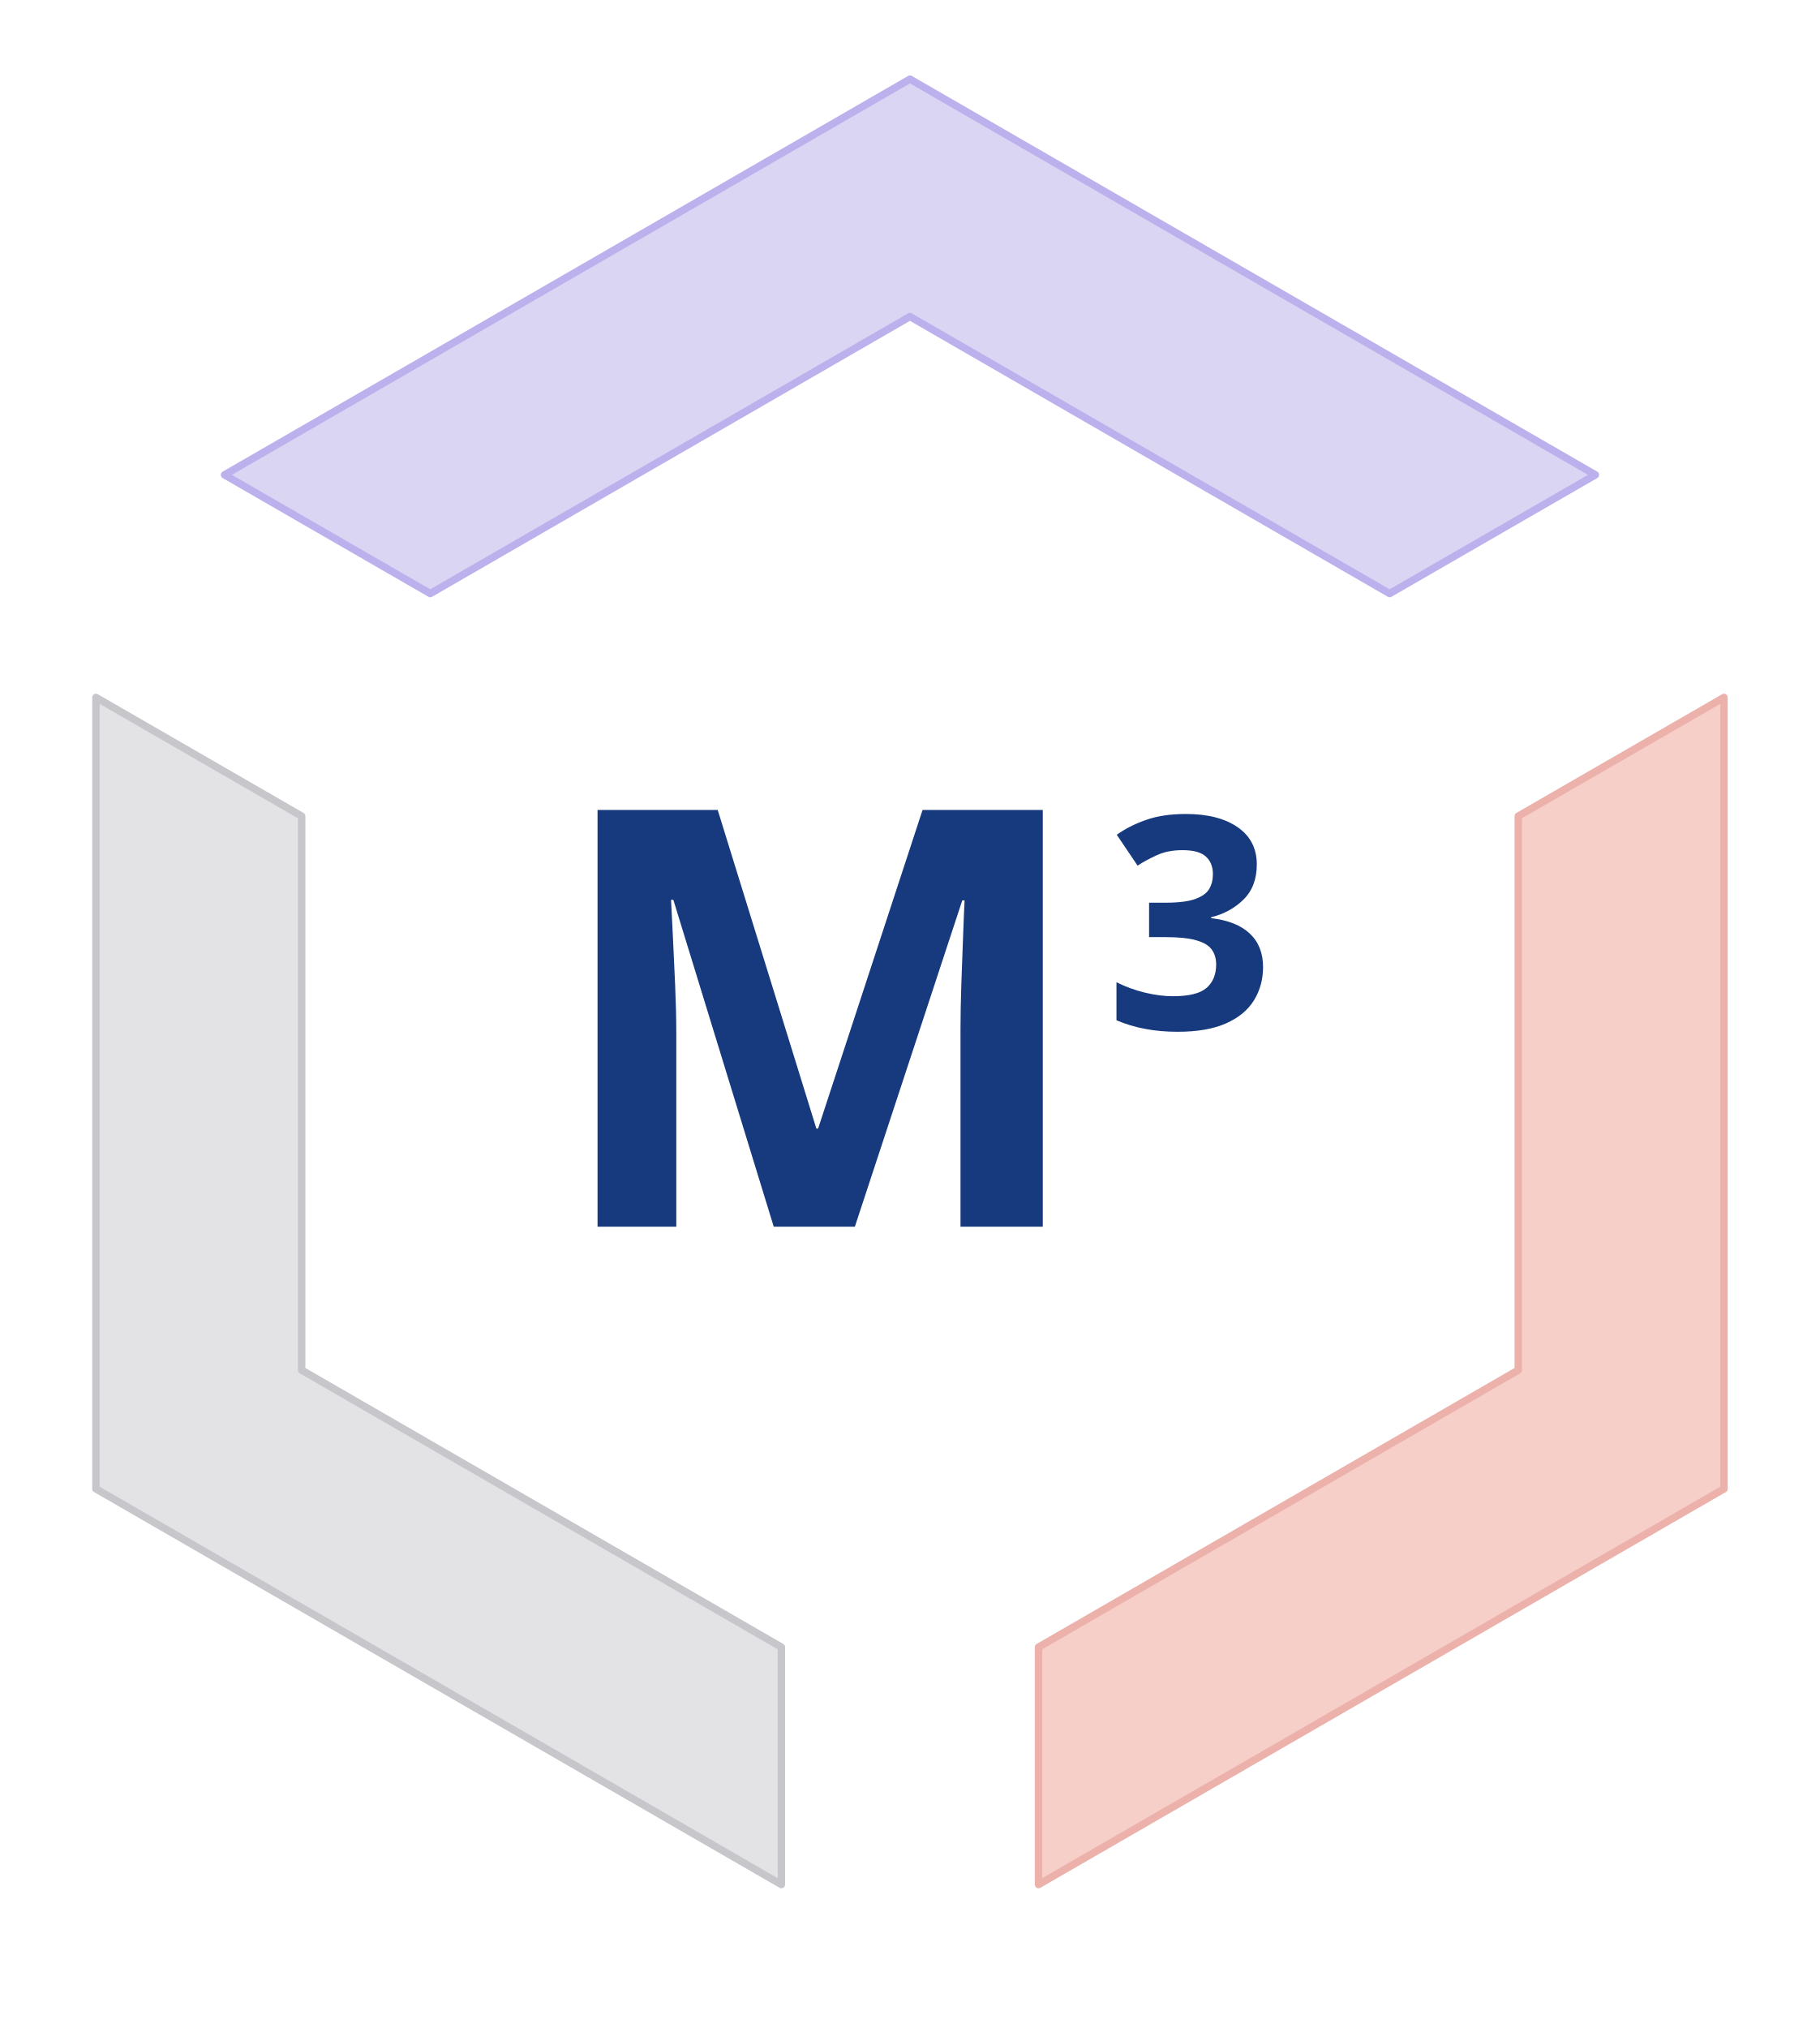
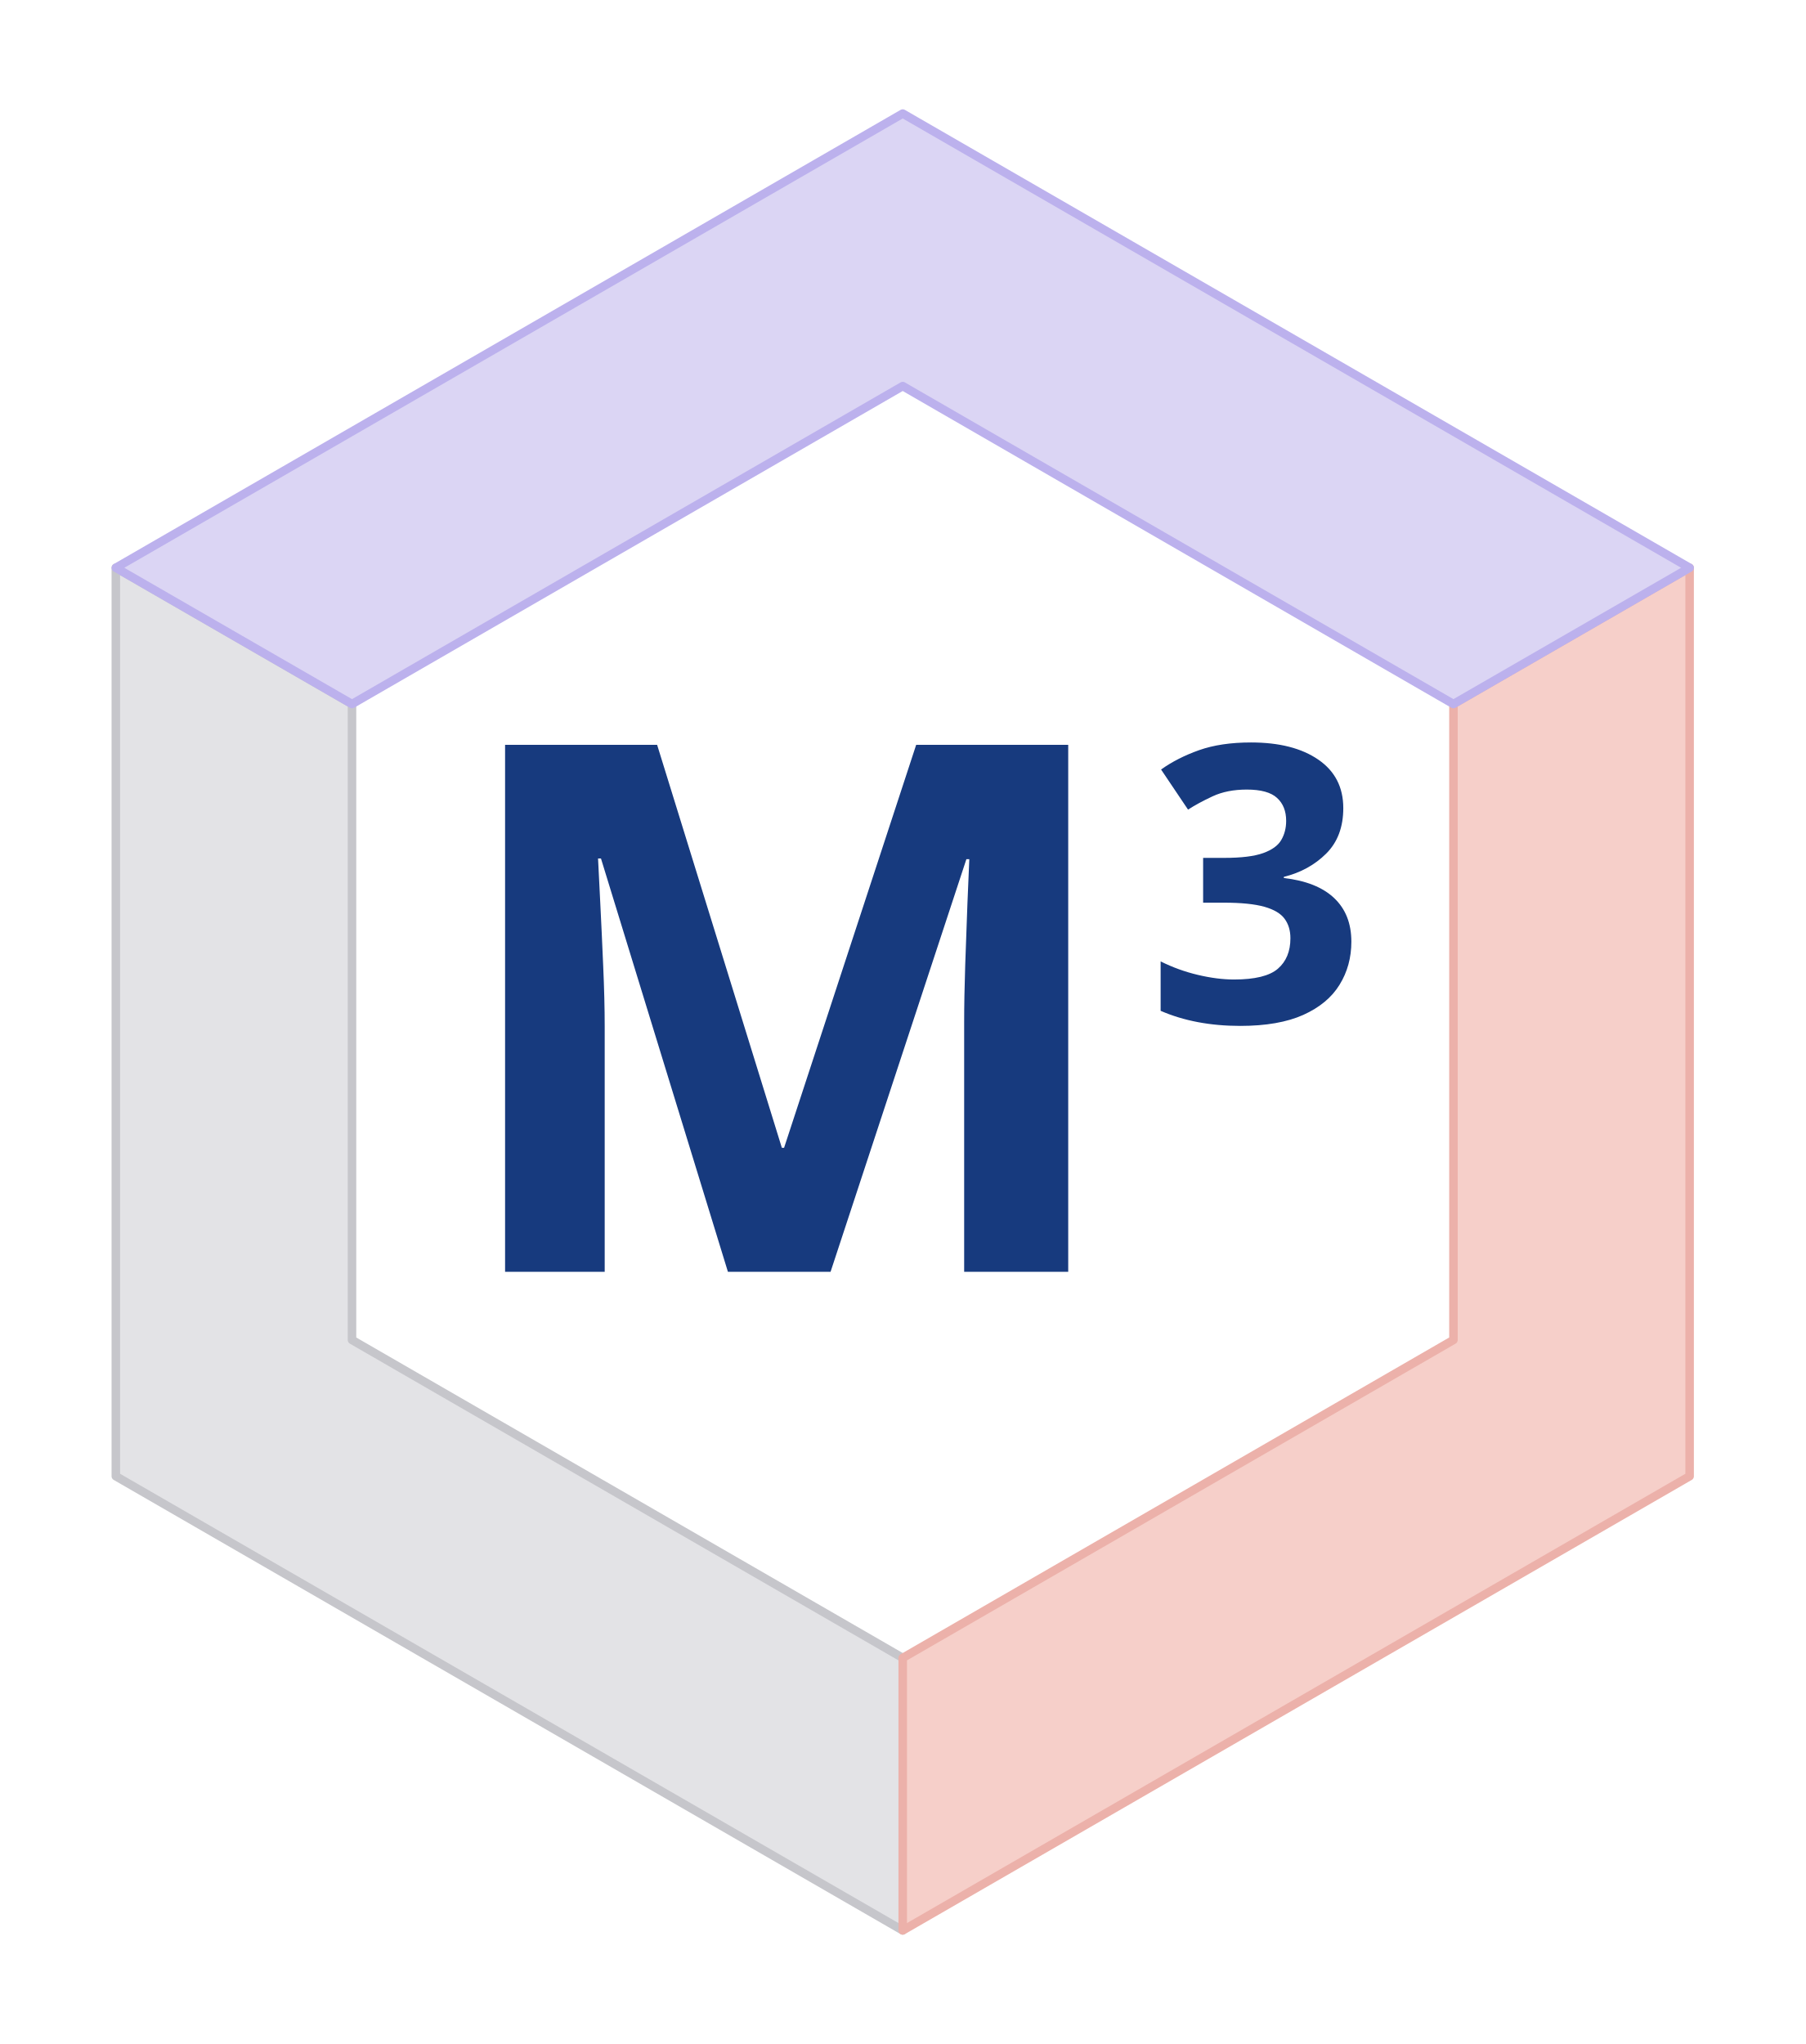
- <svg xmlns="http://www.w3.org/2000/svg" viewBox="436 416 368 410" width="368" height="410" font-family="Poppins, sans-serif">
+ <svg xmlns="http://www.w3.org/2000/svg" viewBox="461 442 318 360" width="318" height="360" font-family="Poppins, sans-serif">
  <g stroke-linejoin="round" stroke-width="1.5">
-     <path d="M481.4 542 L620 462 L758.6 542 L717 566 L620 510 L523 566 Z" fill="#DBD5F4" stroke="#BCB1ED" transform="translate(0,-30)" />
-     <path d="M620 782 L481.4 702 L481.4 542 L523 566 L523 678 L620 734 Z" fill="#E3E3E6" stroke="#C6C6CB" transform="translate(-26,15)" />
-     <path d="M758.6 542 L758.6 702 L620 782 L620 734 L717 678 L717 566 Z" fill="#F6CFC9" stroke="#ECB1AA" transform="translate(26,15)" />
+     <path d="M620 782 L481.4 702 L481.4 542 L523 566 L523 678 L620 734 Z" fill="#E3E3E6" stroke="#C6C6CB" />
+     <path d="M758.6 542 L758.6 702 L620 782 L620 734 L717 678 L717 566 Z" fill="#F6CFC9" stroke="#ECB1AA" />
+     <path d="M481.4 542 L620 462 L758.6 542 L717 566 L620 510 L523 566 Z" fill="#DBD5F4" stroke="#BCB1ED" />
  </g>
-   <text x="620" y="664" text-anchor="middle" font-size="118" font-weight="800" fill="#173A7E" letter-spacing="-4">M<tspan font-size="60" dy="-40" dx="2">3</tspan>
+   <text x="620" y="666" text-anchor="middle" font-size="130" font-weight="800" fill="#173A7E" letter-spacing="-4">M<tspan font-size="68" dy="-44" dx="2">3</tspan>
  </text>
</svg>
